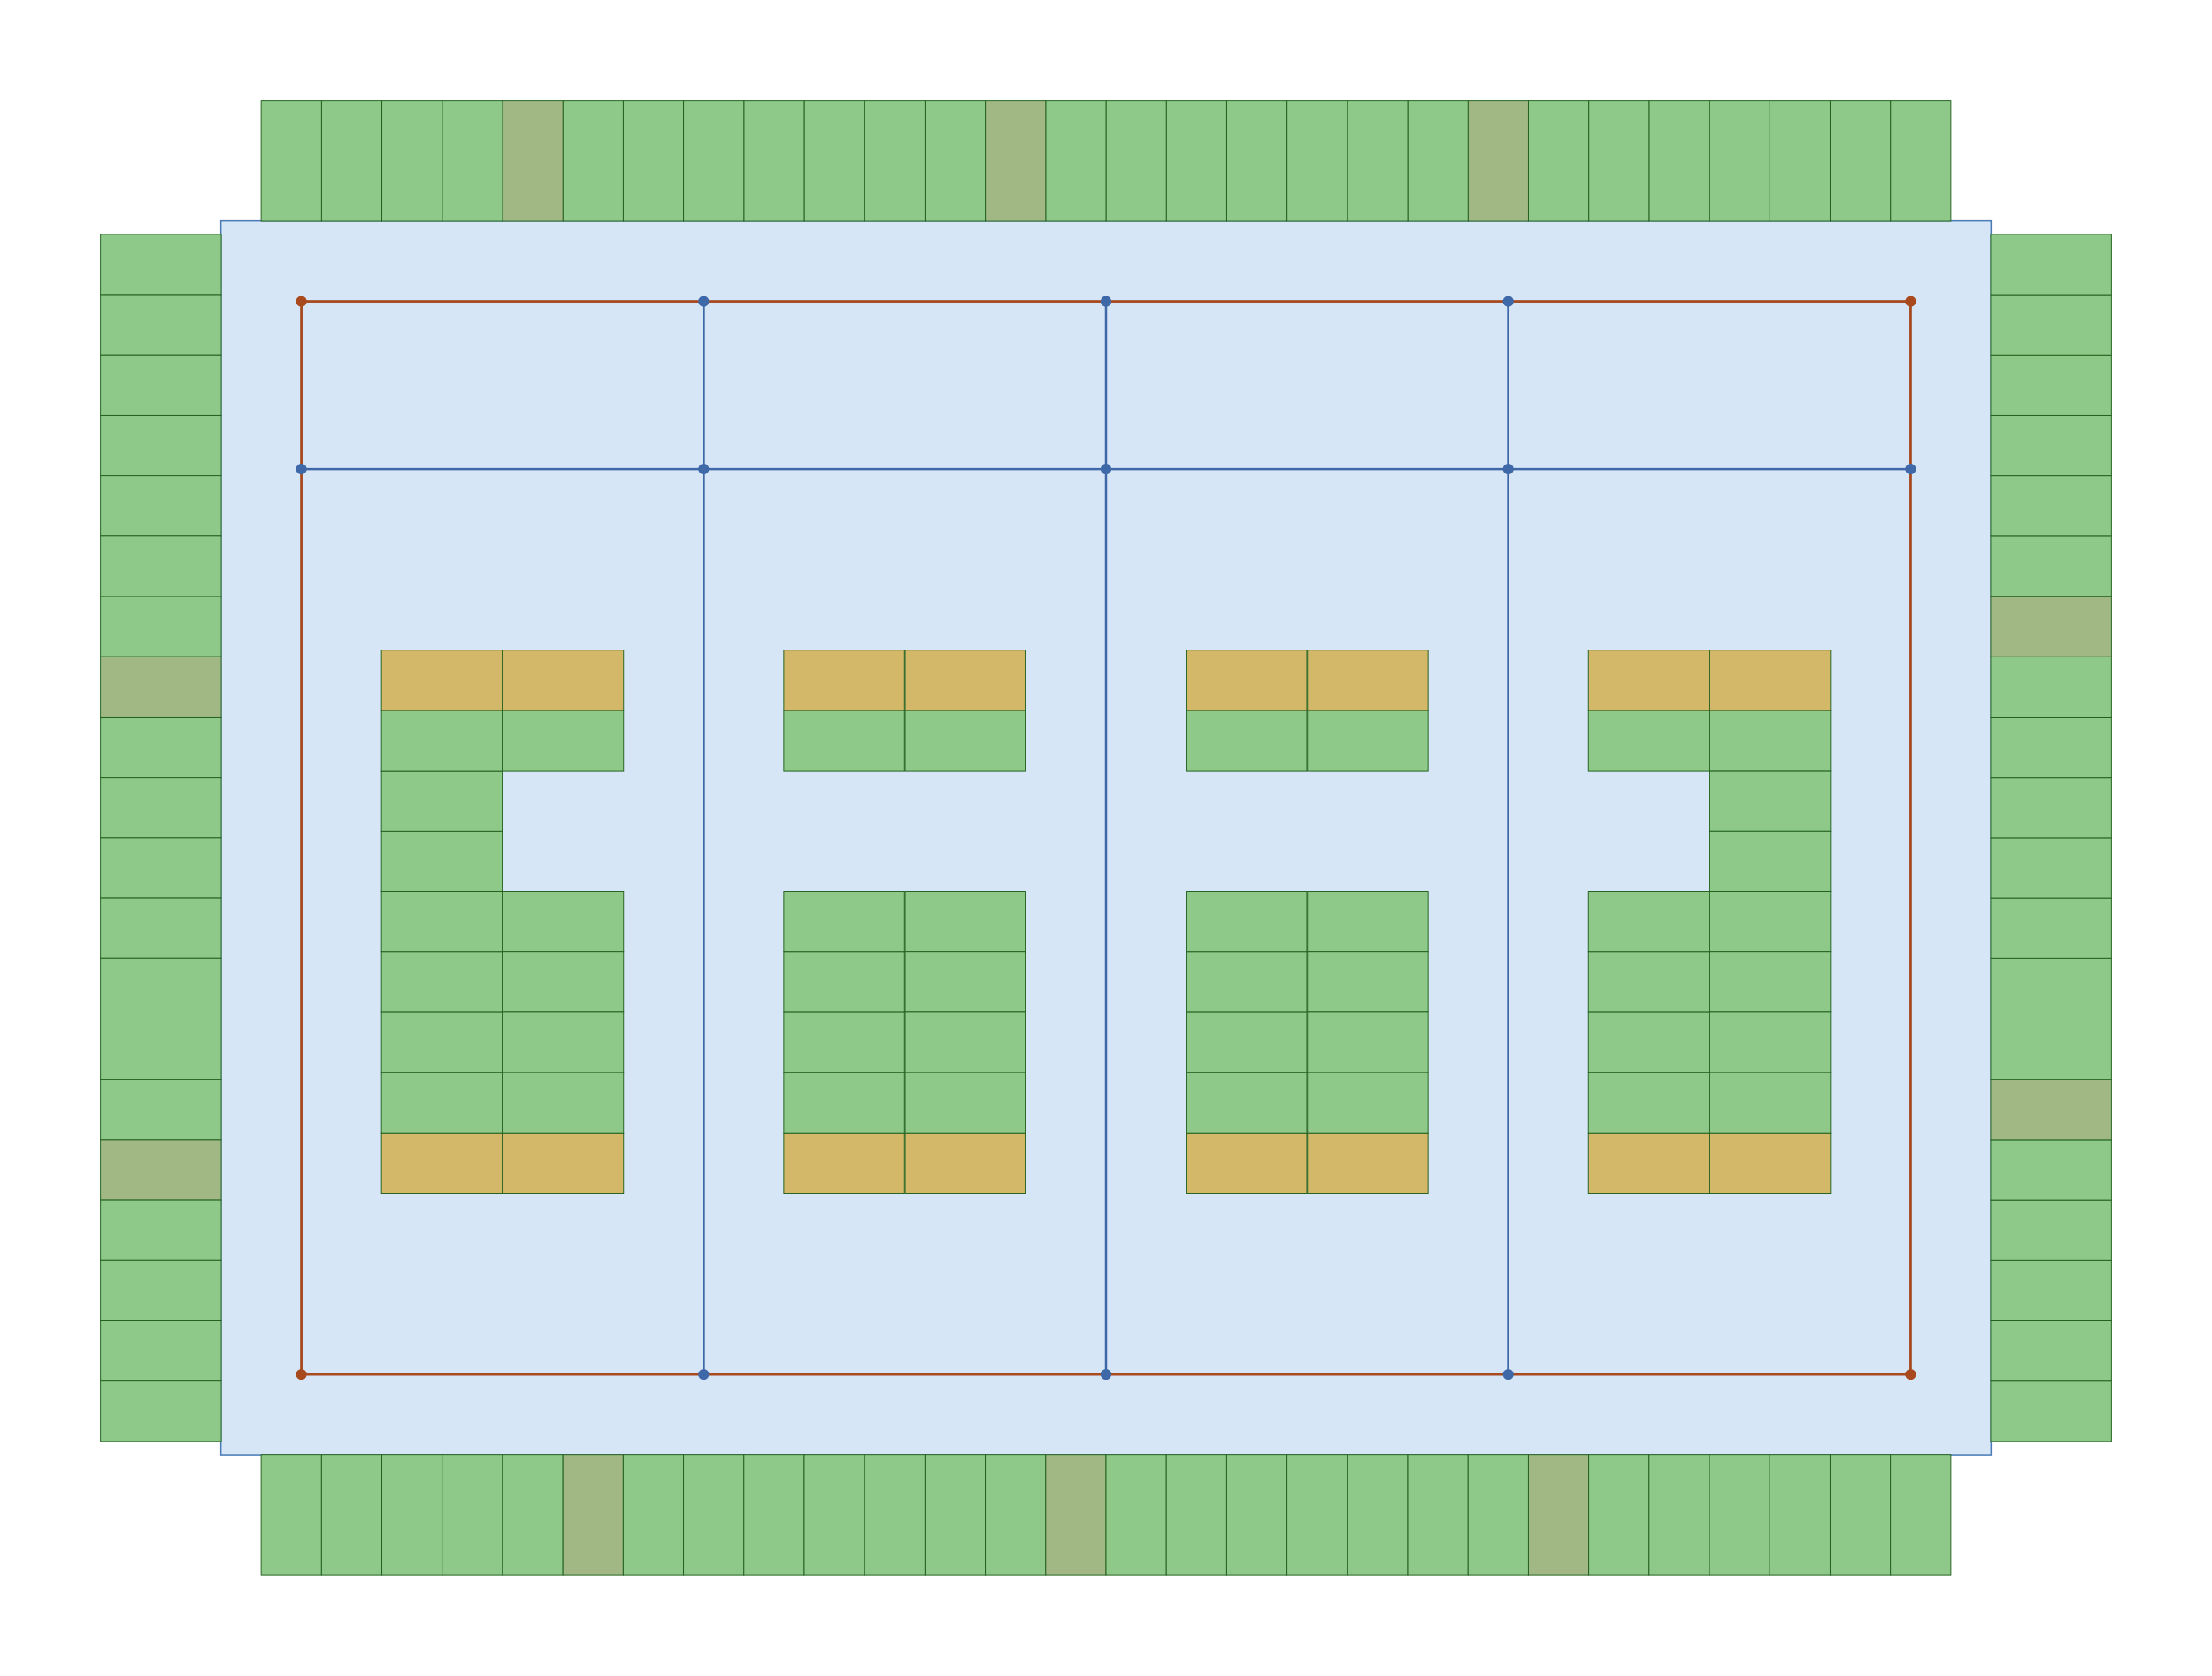
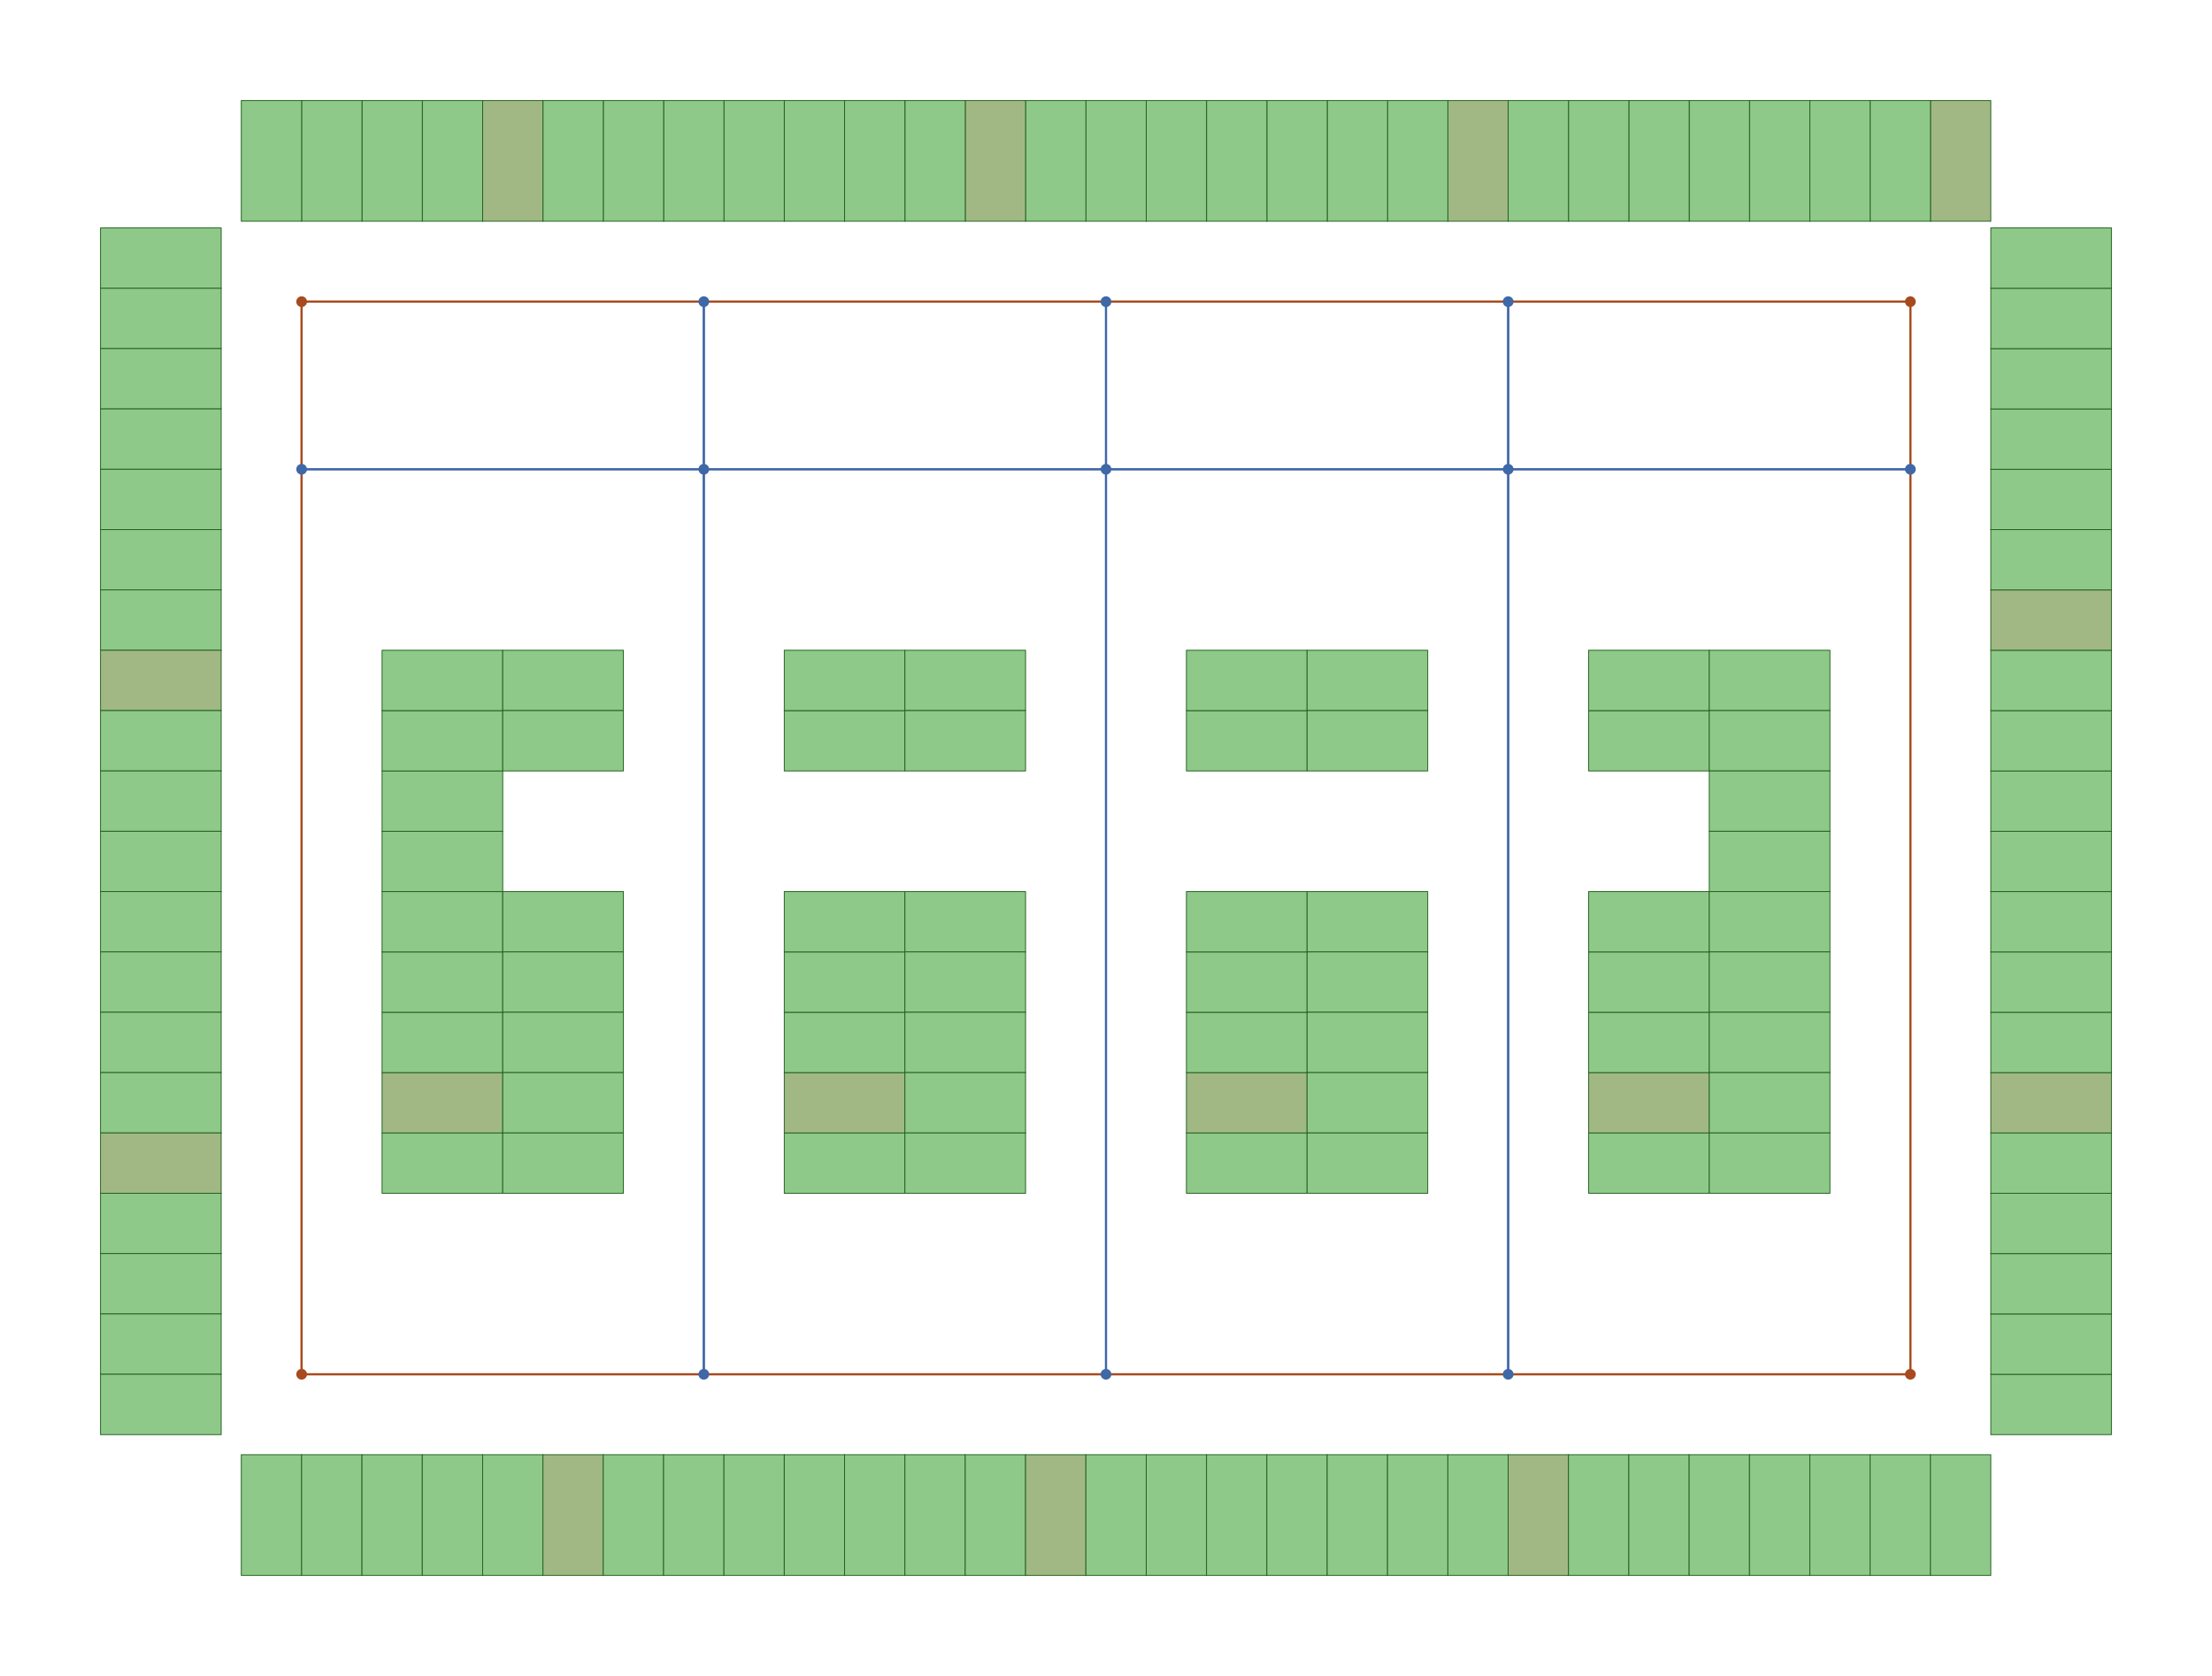
- <svg xmlns="http://www.w3.org/2000/svg" width="659.780" height="499.780" viewBox="-44.945 -44.945 329.890 249.890" preserveAspectRatio="xMidYMid meet">
+ <svg xmlns="http://www.w3.org/2000/svg" width="660" height="500" viewBox="-45 -45 330 250" preserveAspectRatio="xMidYMid meet">
  <style>polygon,line{vector-effect:non-scaling-stroke}</style>
  <g transform="translate(0,160) scale(1,-1)">
    <g id="boundary" fill="none" stroke="#222" stroke-width="0.5">
      <polygon points="0,0 240,0 240,160 0,160" />
    </g>
-     <g id="aisles" fill="#bcd5f0" fill-opacity="0.6" stroke="#4a7bb7" stroke-width="0.4">
-       <polygon points="-12,-12 -12,172 252,172 252,-12" />
-     </g>
    <g id="stalls" stroke="#1f5f1a" stroke-width="0.25">
-       <polygon points="-6,-29.950 3,-29.950 3,-11.950 -6,-11.950" fill="#8fc98a" />
-       <polygon points="3,-29.950 12,-29.950 12,-11.950 3,-11.950" fill="#8fc98a" />
-       <polygon points="12,-29.950 21,-29.950 21,-11.950 12,-11.950" fill="#8fc98a" />
-       <polygon points="21,-29.950 30,-29.950 30,-11.950 21,-11.950" fill="#8fc98a" />
-       <polygon points="30,-29.950 39,-29.950 39,-11.950 30,-11.950" fill="#8fc98a" />
-       <polygon points="39,-29.950 48,-29.950 48,-11.950 39,-11.950" fill="#a1b885" />
-       <polygon points="48,-29.950 57,-29.950 57,-11.950 48,-11.950" fill="#8fc98a" />
-       <polygon points="57,-29.950 66,-29.950 66,-11.950 57,-11.950" fill="#8fc98a" />
-       <polygon points="66,-29.950 75,-29.950 75,-11.950 66,-11.950" fill="#8fc98a" />
-       <polygon points="75,-29.950 84,-29.950 84,-11.950 75,-11.950" fill="#8fc98a" />
-       <polygon points="84,-29.950 93,-29.950 93,-11.950 84,-11.950" fill="#8fc98a" />
-       <polygon points="93,-29.950 102,-29.950 102,-11.950 93,-11.950" fill="#8fc98a" />
-       <polygon points="102,-29.950 111,-29.950 111,-11.950 102,-11.950" fill="#8fc98a" />
-       <polygon points="111,-29.950 120,-29.950 120,-11.950 111,-11.950" fill="#a1b885" />
-       <polygon points="120,-29.950 129,-29.950 129,-11.950 120,-11.950" fill="#8fc98a" />
-       <polygon points="129,-29.950 138,-29.950 138,-11.950 129,-11.950" fill="#8fc98a" />
-       <polygon points="138,-29.950 147,-29.950 147,-11.950 138,-11.950" fill="#8fc98a" />
-       <polygon points="147,-29.950 156,-29.950 156,-11.950 147,-11.950" fill="#8fc98a" />
-       <polygon points="156,-29.950 165,-29.950 165,-11.950 156,-11.950" fill="#8fc98a" />
-       <polygon points="165,-29.950 174,-29.950 174,-11.950 165,-11.950" fill="#8fc98a" />
-       <polygon points="174,-29.950 183,-29.950 183,-11.950 174,-11.950" fill="#8fc98a" />
-       <polygon points="183,-29.950 192,-29.950 192,-11.950 183,-11.950" fill="#a1b885" />
-       <polygon points="192,-29.950 201,-29.950 201,-11.950 192,-11.950" fill="#8fc98a" />
-       <polygon points="201,-29.950 210,-29.950 210,-11.950 201,-11.950" fill="#8fc98a" />
-       <polygon points="210,-29.950 219,-29.950 219,-11.950 210,-11.950" fill="#8fc98a" />
-       <polygon points="219,-29.950 228,-29.950 228,-11.950 219,-11.950" fill="#8fc98a" />
-       <polygon points="228,-29.950 237,-29.950 237,-11.950 228,-11.950" fill="#8fc98a" />
-       <polygon points="237,-29.950 246,-29.950 246,-11.950 237,-11.950" fill="#8fc98a" />
-       <polygon points="246,189.950 237,189.950 237,171.950 246,171.950" fill="#8fc98a" />
-       <polygon points="237,189.950 228,189.950 228,171.950 237,171.950" fill="#8fc98a" />
-       <polygon points="228,189.950 219,189.950 219,171.950 228,171.950" fill="#8fc98a" />
-       <polygon points="219,189.950 210,189.950 210,171.950 219,171.950" fill="#8fc98a" />
-       <polygon points="210,189.950 201,189.950 201,171.950 210,171.950" fill="#8fc98a" />
-       <polygon points="201,189.950 192,189.950 192,171.950 201,171.950" fill="#8fc98a" />
-       <polygon points="192,189.950 183,189.950 183,171.950 192,171.950" fill="#8fc98a" />
-       <polygon points="183,189.950 174,189.950 174,171.950 183,171.950" fill="#a1b885" />
-       <polygon points="174,189.950 165,189.950 165,171.950 174,171.950" fill="#8fc98a" />
-       <polygon points="165,189.950 156,189.950 156,171.950 165,171.950" fill="#8fc98a" />
-       <polygon points="156,189.950 147,189.950 147,171.950 156,171.950" fill="#8fc98a" />
-       <polygon points="147,189.950 138,189.950 138,171.950 147,171.950" fill="#8fc98a" />
-       <polygon points="138,189.950 129,189.950 129,171.950 138,171.950" fill="#8fc98a" />
-       <polygon points="129,189.950 120,189.950 120,171.950 129,171.950" fill="#8fc98a" />
-       <polygon points="120,189.950 111,189.950 111,171.950 120,171.950" fill="#8fc98a" />
-       <polygon points="111,189.950 102,189.950 102,171.950 111,171.950" fill="#a1b885" />
-       <polygon points="102,189.950 93,189.950 93,171.950 102,171.950" fill="#8fc98a" />
-       <polygon points="93,189.950 84,189.950 84,171.950 93,171.950" fill="#8fc98a" />
-       <polygon points="84,189.950 75,189.950 75,171.950 84,171.950" fill="#8fc98a" />
-       <polygon points="75,189.950 66,189.950 66,171.950 75,171.950" fill="#8fc98a" />
-       <polygon points="66,189.950 57,189.950 57,171.950 66,171.950" fill="#8fc98a" />
-       <polygon points="57,189.950 48,189.950 48,171.950 57,171.950" fill="#8fc98a" />
-       <polygon points="48,189.950 39,189.950 39,171.950 48,171.950" fill="#8fc98a" />
-       <polygon points="39,189.950 30,189.950 30,171.950 39,171.950" fill="#a1b885" />
-       <polygon points="30,189.950 21,189.950 21,171.950 30,171.950" fill="#8fc98a" />
-       <polygon points="21,189.950 12,189.950 12,171.950 21,171.950" fill="#8fc98a" />
-       <polygon points="12,189.950 3,189.950 3,171.950 12,171.950" fill="#8fc98a" />
-       <polygon points="3,189.950 -6,189.950 -6,171.950 3,171.950" fill="#8fc98a" />
-       <polygon points="-29.950,170 -29.950,161 -11.950,161 -11.950,170" fill="#8fc98a" />
-       <polygon points="-29.950,161 -29.950,152 -11.950,152 -11.950,161" fill="#8fc98a" />
-       <polygon points="-29.950,152 -29.950,143 -11.950,143 -11.950,152" fill="#8fc98a" />
-       <polygon points="-29.950,143 -29.950,134 -11.950,134 -11.950,143" fill="#8fc98a" />
-       <polygon points="-29.950,134 -29.950,125 -11.950,125 -11.950,134" fill="#8fc98a" />
-       <polygon points="-29.950,125 -29.950,116 -11.950,116 -11.950,125" fill="#8fc98a" />
-       <polygon points="-29.950,116 -29.950,107 -11.950,107 -11.950,116" fill="#8fc98a" />
-       <polygon points="-29.950,107 -29.950,98 -11.950,98 -11.950,107" fill="#a1b885" />
-       <polygon points="-29.950,98 -29.950,89 -11.950,89 -11.950,98" fill="#8fc98a" />
-       <polygon points="-29.950,89 -29.950,80 -11.950,80 -11.950,89" fill="#8fc98a" />
-       <polygon points="-29.950,80 -29.950,71 -11.950,71 -11.950,80" fill="#8fc98a" />
-       <polygon points="-29.950,71 -29.950,62 -11.950,62 -11.950,71" fill="#8fc98a" />
-       <polygon points="-29.950,62 -29.950,53 -11.950,53 -11.950,62" fill="#8fc98a" />
-       <polygon points="-29.950,53 -29.950,44 -11.950,44 -11.950,53" fill="#8fc98a" />
-       <polygon points="-29.950,44 -29.950,35 -11.950,35 -11.950,44" fill="#8fc98a" />
-       <polygon points="-29.950,35 -29.950,26 -11.950,26 -11.950,35" fill="#a1b885" />
-       <polygon points="-29.950,26 -29.950,17 -11.950,17 -11.950,26" fill="#8fc98a" />
-       <polygon points="-29.950,17 -29.950,8 -11.950,8 -11.950,17" fill="#8fc98a" />
-       <polygon points="-29.950,8 -29.950,-1 -11.950,-1 -11.950,8" fill="#8fc98a" />
-       <polygon points="-29.950,-1 -29.950,-10 -11.950,-10 -11.950,-1" fill="#8fc98a" />
-       <polygon points="269.950,-10 269.950,-1 251.950,-1 251.950,-10" fill="#8fc98a" />
-       <polygon points="269.950,-1 269.950,8 251.950,8 251.950,-1" fill="#8fc98a" />
-       <polygon points="269.950,8 269.950,17 251.950,17 251.950,8" fill="#8fc98a" />
-       <polygon points="269.950,17 269.950,26 251.950,26 251.950,17" fill="#8fc98a" />
-       <polygon points="269.950,26 269.950,35 251.950,35 251.950,26" fill="#8fc98a" />
-       <polygon points="269.950,35 269.950,44 251.950,44 251.950,35" fill="#a1b885" />
-       <polygon points="269.950,44 269.950,53 251.950,53 251.950,44" fill="#8fc98a" />
-       <polygon points="269.950,53 269.950,62 251.950,62 251.950,53" fill="#8fc98a" />
-       <polygon points="269.950,62 269.950,71 251.950,71 251.950,62" fill="#8fc98a" />
-       <polygon points="269.950,71 269.950,80 251.950,80 251.950,71" fill="#8fc98a" />
-       <polygon points="269.950,80 269.950,89 251.950,89 251.950,80" fill="#8fc98a" />
-       <polygon points="269.950,89 269.950,98 251.950,98 251.950,89" fill="#8fc98a" />
-       <polygon points="269.950,98 269.950,107 251.950,107 251.950,98" fill="#8fc98a" />
-       <polygon points="269.950,107 269.950,116 251.950,116 251.950,107" fill="#a1b885" />
-       <polygon points="269.950,116 269.950,125 251.950,125 251.950,116" fill="#8fc98a" />
-       <polygon points="269.950,125 269.950,134 251.950,134 251.950,125" fill="#8fc98a" />
-       <polygon points="269.950,134 269.950,143 251.950,143 251.950,134" fill="#8fc98a" />
-       <polygon points="269.950,143 269.950,152 251.950,152 251.950,143" fill="#8fc98a" />
-       <polygon points="269.950,152 269.950,161 251.950,161 251.950,152" fill="#8fc98a" />
-       <polygon points="269.950,161 269.950,170 251.950,170 251.950,161" fill="#8fc98a" />
-       <polygon points="29.950,36 29.950,45 11.950,45 11.950,36" fill="#8fc98a" />
-       <polygon points="29.950,45 29.950,54 11.950,54 11.950,45" fill="#8fc98a" />
-       <polygon points="29.950,54 29.950,63 11.950,63 11.950,54" fill="#8fc98a" />
-       <polygon points="29.950,63 29.950,72 11.950,72 11.950,63" fill="#8fc98a" />
-       <polygon points="29.950,72 29.950,81 11.950,81 11.950,72" fill="#8fc98a" />
-       <polygon points="29.950,81 29.950,90 11.950,90 11.950,81" fill="#8fc98a" />
-       <polygon points="29.950,90 29.950,99 11.950,99 11.950,90" fill="#8fc98a" />
-       <polygon points="30.050,99 30.050,90 48.050,90 48.050,99" fill="#8fc98a" />
-       <polygon points="30.050,72 30.050,63 48.050,63 48.050,72" fill="#8fc98a" />
-       <polygon points="30.050,63 30.050,54 48.050,54 48.050,63" fill="#8fc98a" />
-       <polygon points="30.050,54 30.050,45 48.050,45 48.050,54" fill="#8fc98a" />
-       <polygon points="30.050,45 30.050,36 48.050,36 48.050,45" fill="#8fc98a" />
-       <polygon points="89.950,36 89.950,45 71.950,45 71.950,36" fill="#8fc98a" />
-       <polygon points="89.950,45 89.950,54 71.950,54 71.950,45" fill="#8fc98a" />
-       <polygon points="89.950,54 89.950,63 71.950,63 71.950,54" fill="#8fc98a" />
-       <polygon points="89.950,63 89.950,72 71.950,72 71.950,63" fill="#8fc98a" />
-       <polygon points="89.950,90 89.950,99 71.950,99 71.950,90" fill="#8fc98a" />
-       <polygon points="90.050,99 90.050,90 108.050,90 108.050,99" fill="#8fc98a" />
-       <polygon points="90.050,72 90.050,63 108.050,63 108.050,72" fill="#8fc98a" />
-       <polygon points="90.050,63 90.050,54 108.050,54 108.050,63" fill="#8fc98a" />
-       <polygon points="90.050,54 90.050,45 108.050,45 108.050,54" fill="#8fc98a" />
-       <polygon points="90.050,45 90.050,36 108.050,36 108.050,45" fill="#8fc98a" />
-       <polygon points="149.950,36 149.950,45 131.950,45 131.950,36" fill="#8fc98a" />
-       <polygon points="149.950,45 149.950,54 131.950,54 131.950,45" fill="#8fc98a" />
-       <polygon points="149.950,54 149.950,63 131.950,63 131.950,54" fill="#8fc98a" />
-       <polygon points="149.950,63 149.950,72 131.950,72 131.950,63" fill="#8fc98a" />
-       <polygon points="149.950,90 149.950,99 131.950,99 131.950,90" fill="#8fc98a" />
-       <polygon points="150.050,99 150.050,90 168.050,90 168.050,99" fill="#8fc98a" />
-       <polygon points="150.050,72 150.050,63 168.050,63 168.050,72" fill="#8fc98a" />
-       <polygon points="150.050,63 150.050,54 168.050,54 168.050,63" fill="#8fc98a" />
-       <polygon points="150.050,54 150.050,45 168.050,45 168.050,54" fill="#8fc98a" />
-       <polygon points="150.050,45 150.050,36 168.050,36 168.050,45" fill="#8fc98a" />
-       <polygon points="209.950,36 209.950,45 191.950,45 191.950,36" fill="#8fc98a" />
-       <polygon points="209.950,45 209.950,54 191.950,54 191.950,45" fill="#8fc98a" />
-       <polygon points="209.950,54 209.950,63 191.950,63 191.950,54" fill="#8fc98a" />
-       <polygon points="209.950,63 209.950,72 191.950,72 191.950,63" fill="#8fc98a" />
-       <polygon points="209.950,90 209.950,99 191.950,99 191.950,90" fill="#8fc98a" />
-       <polygon points="210.050,99 210.050,90 228.050,90 228.050,99" fill="#8fc98a" />
-       <polygon points="210.050,90 210.050,81 228.050,81 228.050,90" fill="#8fc98a" />
-       <polygon points="210.050,81 210.050,72 228.050,72 228.050,81" fill="#8fc98a" />
-       <polygon points="210.050,72 210.050,63 228.050,63 228.050,72" fill="#8fc98a" />
-       <polygon points="210.050,63 210.050,54 228.050,54 228.050,63" fill="#8fc98a" />
-       <polygon points="210.050,54 210.050,45 228.050,45 228.050,54" fill="#8fc98a" />
-       <polygon points="210.050,45 210.050,36 228.050,36 228.050,45" fill="#8fc98a" />
-       <polygon points="29.950,99 29.950,108 11.950,108 11.950,99" fill="#d4b86a" />
-       <polygon points="30.050,36 30.050,27 48.050,27 48.050,36" fill="#d4b86a" />
-       <polygon points="89.950,99 89.950,108 71.950,108 71.950,99" fill="#d4b86a" />
-       <polygon points="90.050,36 90.050,27 108.050,27 108.050,36" fill="#d4b86a" />
-       <polygon points="149.950,99 149.950,108 131.950,108 131.950,99" fill="#d4b86a" />
-       <polygon points="150.050,36 150.050,27 168.050,27 168.050,36" fill="#d4b86a" />
-       <polygon points="209.950,99 209.950,108 191.950,108 191.950,99" fill="#d4b86a" />
-       <polygon points="210.050,36 210.050,27 228.050,27 228.050,36" fill="#d4b86a" />
-       <polygon points="29.950,27 29.950,36 11.950,36 11.950,27" fill="#d4b86a" />
-       <polygon points="30.050,108 30.050,99 48.050,99 48.050,108" fill="#d4b86a" />
-       <polygon points="89.950,27 89.950,36 71.950,36 71.950,27" fill="#d4b86a" />
-       <polygon points="90.050,108 90.050,99 108.050,99 108.050,108" fill="#d4b86a" />
-       <polygon points="149.950,27 149.950,36 131.950,36 131.950,27" fill="#d4b86a" />
-       <polygon points="150.050,108 150.050,99 168.050,99 168.050,108" fill="#d4b86a" />
-       <polygon points="209.950,27 209.950,36 191.950,36 191.950,27" fill="#d4b86a" />
-       <polygon points="210.050,108 210.050,99 228.050,99 228.050,108" fill="#d4b86a" />
+       <polygon points="-9,-30 0,-30 0,-12 -9,-12" fill="#8fc98a" />
+       <polygon points="0,-30 9,-30 9,-12 0,-12" fill="#8fc98a" />
+       <polygon points="9,-30 18,-30 18,-12 9,-12" fill="#8fc98a" />
+       <polygon points="18,-30 27,-30 27,-12 18,-12" fill="#8fc98a" />
+       <polygon points="27,-30 36,-30 36,-12 27,-12" fill="#8fc98a" />
+       <polygon points="36,-30 45,-30 45,-12 36,-12" fill="#a1b885" />
+       <polygon points="45,-30 54,-30 54,-12 45,-12" fill="#8fc98a" />
+       <polygon points="54,-30 63,-30 63,-12 54,-12" fill="#8fc98a" />
+       <polygon points="63,-30 72,-30 72,-12 63,-12" fill="#8fc98a" />
+       <polygon points="72,-30 81,-30 81,-12 72,-12" fill="#8fc98a" />
+       <polygon points="81,-30 90,-30 90,-12 81,-12" fill="#8fc98a" />
+       <polygon points="90,-30 99,-30 99,-12 90,-12" fill="#8fc98a" />
+       <polygon points="99,-30 108,-30 108,-12 99,-12" fill="#8fc98a" />
+       <polygon points="108,-30 117,-30 117,-12 108,-12" fill="#a1b885" />
+       <polygon points="117,-30 126,-30 126,-12 117,-12" fill="#8fc98a" />
+       <polygon points="126,-30 135,-30 135,-12 126,-12" fill="#8fc98a" />
+       <polygon points="135,-30 144,-30 144,-12 135,-12" fill="#8fc98a" />
+       <polygon points="144,-30 153,-30 153,-12 144,-12" fill="#8fc98a" />
+       <polygon points="153,-30 162,-30 162,-12 153,-12" fill="#8fc98a" />
+       <polygon points="162,-30 171,-30 171,-12 162,-12" fill="#8fc98a" />
+       <polygon points="171,-30 180,-30 180,-12 171,-12" fill="#8fc98a" />
+       <polygon points="180,-30 189,-30 189,-12 180,-12" fill="#a1b885" />
+       <polygon points="189,-30 198,-30 198,-12 189,-12" fill="#8fc98a" />
+       <polygon points="198,-30 207,-30 207,-12 198,-12" fill="#8fc98a" />
+       <polygon points="207,-30 216,-30 216,-12 207,-12" fill="#8fc98a" />
+       <polygon points="216,-30 225,-30 225,-12 216,-12" fill="#8fc98a" />
+       <polygon points="225,-30 234,-30 234,-12 225,-12" fill="#8fc98a" />
+       <polygon points="234,-30 243,-30 243,-12 234,-12" fill="#8fc98a" />
+       <polygon points="243,-30 252,-30 252,-12 243,-12" fill="#8fc98a" />
+       <polygon points="252,190 243,190 243,172 252,172" fill="#a1b885" />
+       <polygon points="243,190 234,190 234,172 243,172" fill="#8fc98a" />
+       <polygon points="234,190 225,190 225,172 234,172" fill="#8fc98a" />
+       <polygon points="225,190 216,190 216,172 225,172" fill="#8fc98a" />
+       <polygon points="216,190 207,190 207,172 216,172" fill="#8fc98a" />
+       <polygon points="207,190 198,190 198,172 207,172" fill="#8fc98a" />
+       <polygon points="198,190 189,190 189,172 198,172" fill="#8fc98a" />
+       <polygon points="189,190 180,190 180,172 189,172" fill="#8fc98a" />
+       <polygon points="180,190 171,190 171,172 180,172" fill="#a1b885" />
+       <polygon points="171,190 162,190 162,172 171,172" fill="#8fc98a" />
+       <polygon points="162,190 153,190 153,172 162,172" fill="#8fc98a" />
+       <polygon points="153,190 144,190 144,172 153,172" fill="#8fc98a" />
+       <polygon points="144,190 135,190 135,172 144,172" fill="#8fc98a" />
+       <polygon points="135,190 126,190 126,172 135,172" fill="#8fc98a" />
+       <polygon points="126,190 117,190 117,172 126,172" fill="#8fc98a" />
+       <polygon points="117,190 108,190 108,172 117,172" fill="#8fc98a" />
+       <polygon points="108,190 99,190 99,172 108,172" fill="#a1b885" />
+       <polygon points="99,190 90,190 90,172 99,172" fill="#8fc98a" />
+       <polygon points="90,190 81,190 81,172 90,172" fill="#8fc98a" />
+       <polygon points="81,190 72,190 72,172 81,172" fill="#8fc98a" />
+       <polygon points="72,190 63,190 63,172 72,172" fill="#8fc98a" />
+       <polygon points="63,190 54,190 54,172 63,172" fill="#8fc98a" />
+       <polygon points="54,190 45,190 45,172 54,172" fill="#8fc98a" />
+       <polygon points="45,190 36,190 36,172 45,172" fill="#8fc98a" />
+       <polygon points="36,190 27,190 27,172 36,172" fill="#a1b885" />
+       <polygon points="27,190 18,190 18,172 27,172" fill="#8fc98a" />
+       <polygon points="18,190 9,190 9,172 18,172" fill="#8fc98a" />
+       <polygon points="9,190 0,190 0,172 9,172" fill="#8fc98a" />
+       <polygon points="0,190 -9,190 -9,172 0,172" fill="#8fc98a" />
+       <polygon points="-30,171 -30,162 -12,162 -12,171" fill="#8fc98a" />
+       <polygon points="-30,162 -30,153 -12,153 -12,162" fill="#8fc98a" />
+       <polygon points="-30,153 -30,144 -12,144 -12,153" fill="#8fc98a" />
+       <polygon points="-30,144 -30,135 -12,135 -12,144" fill="#8fc98a" />
+       <polygon points="-30,135 -30,126 -12,126 -12,135" fill="#8fc98a" />
+       <polygon points="-30,126 -30,117 -12,117 -12,126" fill="#8fc98a" />
+       <polygon points="-30,117 -30,108 -12,108 -12,117" fill="#8fc98a" />
+       <polygon points="-30,108 -30,99 -12,99 -12,108" fill="#a1b885" />
+       <polygon points="-30,99 -30,90 -12,90 -12,99" fill="#8fc98a" />
+       <polygon points="-30,90 -30,81 -12,81 -12,90" fill="#8fc98a" />
+       <polygon points="-30,81 -30,72 -12,72 -12,81" fill="#8fc98a" />
+       <polygon points="-30,72 -30,63 -12,63 -12,72" fill="#8fc98a" />
+       <polygon points="-30,63 -30,54 -12,54 -12,63" fill="#8fc98a" />
+       <polygon points="-30,54 -30,45 -12,45 -12,54" fill="#8fc98a" />
+       <polygon points="-30,45 -30,36 -12,36 -12,45" fill="#8fc98a" />
+       <polygon points="-30,36 -30,27 -12,27 -12,36" fill="#a1b885" />
+       <polygon points="-30,27 -30,18 -12,18 -12,27" fill="#8fc98a" />
+       <polygon points="-30,18 -30,9 -12,9 -12,18" fill="#8fc98a" />
+       <polygon points="-30,9 -30,0 -12,0 -12,9" fill="#8fc98a" />
+       <polygon points="-30,0 -30,-9 -12,-9 -12,0" fill="#8fc98a" />
+       <polygon points="270,-9 270,0 252,0 252,-9" fill="#8fc98a" />
+       <polygon points="270,0 270,9 252,9 252,0" fill="#8fc98a" />
+       <polygon points="270,9 270,18 252,18 252,9" fill="#8fc98a" />
+       <polygon points="270,18 270,27 252,27 252,18" fill="#8fc98a" />
+       <polygon points="270,27 270,36 252,36 252,27" fill="#8fc98a" />
+       <polygon points="270,36 270,45 252,45 252,36" fill="#a1b885" />
+       <polygon points="270,45 270,54 252,54 252,45" fill="#8fc98a" />
+       <polygon points="270,54 270,63 252,63 252,54" fill="#8fc98a" />
+       <polygon points="270,63 270,72 252,72 252,63" fill="#8fc98a" />
+       <polygon points="270,72 270,81 252,81 252,72" fill="#8fc98a" />
+       <polygon points="270,81 270,90 252,90 252,81" fill="#8fc98a" />
+       <polygon points="270,90 270,99 252,99 252,90" fill="#8fc98a" />
+       <polygon points="270,99 270,108 252,108 252,99" fill="#8fc98a" />
+       <polygon points="270,108 270,117 252,117 252,108" fill="#a1b885" />
+       <polygon points="270,117 270,126 252,126 252,117" fill="#8fc98a" />
+       <polygon points="270,126 270,135 252,135 252,126" fill="#8fc98a" />
+       <polygon points="270,135 270,144 252,144 252,135" fill="#8fc98a" />
+       <polygon points="270,144 270,153 252,153 252,144" fill="#8fc98a" />
+       <polygon points="270,153 270,162 252,162 252,153" fill="#8fc98a" />
+       <polygon points="270,162 270,171 252,171 252,162" fill="#8fc98a" />
+       <polygon points="30,27 30,36 12,36 12,27" fill="#8fc98a" />
+       <polygon points="30,36 30,45 12,45 12,36" fill="#a1b885" />
+       <polygon points="30,45 30,54 12,54 12,45" fill="#8fc98a" />
+       <polygon points="30,54 30,63 12,63 12,54" fill="#8fc98a" />
+       <polygon points="30,63 30,72 12,72 12,63" fill="#8fc98a" />
+       <polygon points="30,72 30,81 12,81 12,72" fill="#8fc98a" />
+       <polygon points="30,81 30,90 12,90 12,81" fill="#8fc98a" />
+       <polygon points="30,90 30,99 12,99 12,90" fill="#8fc98a" />
+       <polygon points="30,99 30,108 12,108 12,99" fill="#8fc98a" />
+       <polygon points="30,108 30,99 48,99 48,108" fill="#8fc98a" />
+       <polygon points="30,99 30,90 48,90 48,99" fill="#8fc98a" />
+       <polygon points="30,72 30,63 48,63 48,72" fill="#8fc98a" />
+       <polygon points="30,63 30,54 48,54 48,63" fill="#8fc98a" />
+       <polygon points="30,54 30,45 48,45 48,54" fill="#8fc98a" />
+       <polygon points="30,45 30,36 48,36 48,45" fill="#8fc98a" />
+       <polygon points="30,36 30,27 48,27 48,36" fill="#8fc98a" />
+       <polygon points="90,27 90,36 72,36 72,27" fill="#8fc98a" />
+       <polygon points="90,36 90,45 72,45 72,36" fill="#a1b885" />
+       <polygon points="90,45 90,54 72,54 72,45" fill="#8fc98a" />
+       <polygon points="90,54 90,63 72,63 72,54" fill="#8fc98a" />
+       <polygon points="90,63 90,72 72,72 72,63" fill="#8fc98a" />
+       <polygon points="90,90 90,99 72,99 72,90" fill="#8fc98a" />
+       <polygon points="90,99 90,108 72,108 72,99" fill="#8fc98a" />
+       <polygon points="90,108 90,99 108,99 108,108" fill="#8fc98a" />
+       <polygon points="90,99 90,90 108,90 108,99" fill="#8fc98a" />
+       <polygon points="90,72 90,63 108,63 108,72" fill="#8fc98a" />
+       <polygon points="90,63 90,54 108,54 108,63" fill="#8fc98a" />
+       <polygon points="90,54 90,45 108,45 108,54" fill="#8fc98a" />
+       <polygon points="90,45 90,36 108,36 108,45" fill="#8fc98a" />
+       <polygon points="90,36 90,27 108,27 108,36" fill="#8fc98a" />
+       <polygon points="150,27 150,36 132,36 132,27" fill="#8fc98a" />
+       <polygon points="150,36 150,45 132,45 132,36" fill="#a1b885" />
+       <polygon points="150,45 150,54 132,54 132,45" fill="#8fc98a" />
+       <polygon points="150,54 150,63 132,63 132,54" fill="#8fc98a" />
+       <polygon points="150,63 150,72 132,72 132,63" fill="#8fc98a" />
+       <polygon points="150,90 150,99 132,99 132,90" fill="#8fc98a" />
+       <polygon points="150,99 150,108 132,108 132,99" fill="#8fc98a" />
+       <polygon points="150,108 150,99 168,99 168,108" fill="#8fc98a" />
+       <polygon points="150,99 150,90 168,90 168,99" fill="#8fc98a" />
+       <polygon points="150,72 150,63 168,63 168,72" fill="#8fc98a" />
+       <polygon points="150,63 150,54 168,54 168,63" fill="#8fc98a" />
+       <polygon points="150,54 150,45 168,45 168,54" fill="#8fc98a" />
+       <polygon points="150,45 150,36 168,36 168,45" fill="#8fc98a" />
+       <polygon points="150,36 150,27 168,27 168,36" fill="#8fc98a" />
+       <polygon points="210,27 210,36 192,36 192,27" fill="#8fc98a" />
+       <polygon points="210,36 210,45 192,45 192,36" fill="#a1b885" />
+       <polygon points="210,45 210,54 192,54 192,45" fill="#8fc98a" />
+       <polygon points="210,54 210,63 192,63 192,54" fill="#8fc98a" />
+       <polygon points="210,63 210,72 192,72 192,63" fill="#8fc98a" />
+       <polygon points="210,90 210,99 192,99 192,90" fill="#8fc98a" />
+       <polygon points="210,99 210,108 192,108 192,99" fill="#8fc98a" />
+       <polygon points="210,108 210,99 228,99 228,108" fill="#8fc98a" />
+       <polygon points="210,99 210,90 228,90 228,99" fill="#8fc98a" />
+       <polygon points="210,90 210,81 228,81 228,90" fill="#8fc98a" />
+       <polygon points="210,81 210,72 228,72 228,81" fill="#8fc98a" />
+       <polygon points="210,72 210,63 228,63 228,72" fill="#8fc98a" />
+       <polygon points="210,63 210,54 228,54 228,63" fill="#8fc98a" />
+       <polygon points="210,54 210,45 228,45 228,54" fill="#8fc98a" />
+       <polygon points="210,45 210,36 228,36 228,45" fill="#8fc98a" />
+       <polygon points="210,36 210,27 228,27 228,36" fill="#8fc98a" />
    </g>
    <g id="graph">
      <line x1="0" y1="0" x2="60" y2="0" stroke="#a84a1e" stroke-width="0.6" />
      <line x1="60" y1="0" x2="0" y2="0" stroke="#a84a1e" stroke-width="0.6" />
      <line x1="60" y1="0" x2="120" y2="0" stroke="#a84a1e" stroke-width="0.6" />
      <line x1="120" y1="0" x2="60" y2="0" stroke="#a84a1e" stroke-width="0.6" />
      <line x1="120" y1="0" x2="180" y2="0" stroke="#a84a1e" stroke-width="0.6" />
      <line x1="180" y1="0" x2="120" y2="0" stroke="#a84a1e" stroke-width="0.6" />
      <line x1="180" y1="0" x2="240" y2="0" stroke="#a84a1e" stroke-width="0.6" />
      <line x1="240" y1="0" x2="180" y2="0" stroke="#a84a1e" stroke-width="0.6" />
      <line x1="240" y1="0" x2="240" y2="135" stroke="#a84a1e" stroke-width="0.6" />
      <line x1="240" y1="135" x2="240" y2="0" stroke="#a84a1e" stroke-width="0.6" />
      <line x1="240" y1="135" x2="240" y2="160" stroke="#a84a1e" stroke-width="0.6" />
      <line x1="240" y1="160" x2="240" y2="135" stroke="#a84a1e" stroke-width="0.6" />
      <line x1="240" y1="160" x2="180" y2="160" stroke="#a84a1e" stroke-width="0.6" />
      <line x1="180" y1="160" x2="240" y2="160" stroke="#a84a1e" stroke-width="0.6" />
      <line x1="180" y1="160" x2="120" y2="160" stroke="#a84a1e" stroke-width="0.6" />
      <line x1="120" y1="160" x2="180" y2="160" stroke="#a84a1e" stroke-width="0.6" />
      <line x1="120" y1="160" x2="60" y2="160" stroke="#a84a1e" stroke-width="0.6" />
      <line x1="60" y1="160" x2="120" y2="160" stroke="#a84a1e" stroke-width="0.6" />
      <line x1="60" y1="160" x2="0" y2="160" stroke="#a84a1e" stroke-width="0.6" />
      <line x1="0" y1="160" x2="60" y2="160" stroke="#a84a1e" stroke-width="0.6" />
      <line x1="0" y1="160" x2="0" y2="135" stroke="#a84a1e" stroke-width="0.6" />
      <line x1="0" y1="135" x2="0" y2="160" stroke="#a84a1e" stroke-width="0.6" />
      <line x1="0" y1="135" x2="0" y2="0" stroke="#a84a1e" stroke-width="0.6" />
      <line x1="0" y1="0" x2="0" y2="135" stroke="#a84a1e" stroke-width="0.6" />
      <line x1="180" y1="0" x2="180" y2="135" stroke="#3e68a8" stroke-width="0.6" />
      <line x1="180" y1="135" x2="180" y2="0" stroke="#3e68a8" stroke-width="0.6" />
      <line x1="180" y1="135" x2="180" y2="160" stroke="#3e68a8" stroke-width="0.6" />
      <line x1="180" y1="160" x2="180" y2="135" stroke="#3e68a8" stroke-width="0.6" />
      <line x1="120" y1="0" x2="120" y2="135" stroke="#3e68a8" stroke-width="0.6" />
      <line x1="120" y1="135" x2="120" y2="0" stroke="#3e68a8" stroke-width="0.6" />
      <line x1="120" y1="135" x2="120" y2="160" stroke="#3e68a8" stroke-width="0.6" />
      <line x1="120" y1="160" x2="120" y2="135" stroke="#3e68a8" stroke-width="0.6" />
      <line x1="60" y1="0" x2="60" y2="135" stroke="#3e68a8" stroke-width="0.6" />
      <line x1="60" y1="135" x2="60" y2="0" stroke="#3e68a8" stroke-width="0.6" />
      <line x1="60" y1="135" x2="60" y2="160" stroke="#3e68a8" stroke-width="0.6" />
      <line x1="60" y1="160" x2="60" y2="135" stroke="#3e68a8" stroke-width="0.6" />
      <line x1="240" y1="135" x2="180" y2="135" stroke="#3e68a8" stroke-width="0.6" />
      <line x1="180" y1="135" x2="240" y2="135" stroke="#3e68a8" stroke-width="0.6" />
      <line x1="180" y1="135" x2="120" y2="135" stroke="#3e68a8" stroke-width="0.6" />
      <line x1="120" y1="135" x2="180" y2="135" stroke="#3e68a8" stroke-width="0.6" />
      <line x1="120" y1="135" x2="60" y2="135" stroke="#3e68a8" stroke-width="0.6" />
      <line x1="60" y1="135" x2="120" y2="135" stroke="#3e68a8" stroke-width="0.6" />
      <line x1="60" y1="135" x2="0" y2="135" stroke="#3e68a8" stroke-width="0.6" />
      <line x1="0" y1="135" x2="60" y2="135" stroke="#3e68a8" stroke-width="0.6" />
      <circle cx="0" cy="0" r="0.8" fill="#a84a1e" />
      <circle cx="240" cy="0" r="0.8" fill="#a84a1e" />
      <circle cx="240" cy="160" r="0.8" fill="#a84a1e" />
      <circle cx="0" cy="160" r="0.8" fill="#a84a1e" />
      <circle cx="180" cy="0" r="0.8" fill="#3e68a8" />
      <circle cx="180" cy="160" r="0.8" fill="#3e68a8" />
      <circle cx="120" cy="0" r="0.8" fill="#3e68a8" />
      <circle cx="120" cy="160" r="0.8" fill="#3e68a8" />
      <circle cx="60" cy="0" r="0.8" fill="#3e68a8" />
      <circle cx="60" cy="160" r="0.8" fill="#3e68a8" />
      <circle cx="240" cy="135" r="0.8" fill="#3e68a8" />
      <circle cx="0" cy="135" r="0.8" fill="#3e68a8" />
      <circle cx="180" cy="135" r="0.8" fill="#3e68a8" />
      <circle cx="120" cy="135" r="0.8" fill="#3e68a8" />
      <circle cx="60" cy="135" r="0.8" fill="#3e68a8" />
    </g>
  </g>
</svg>
